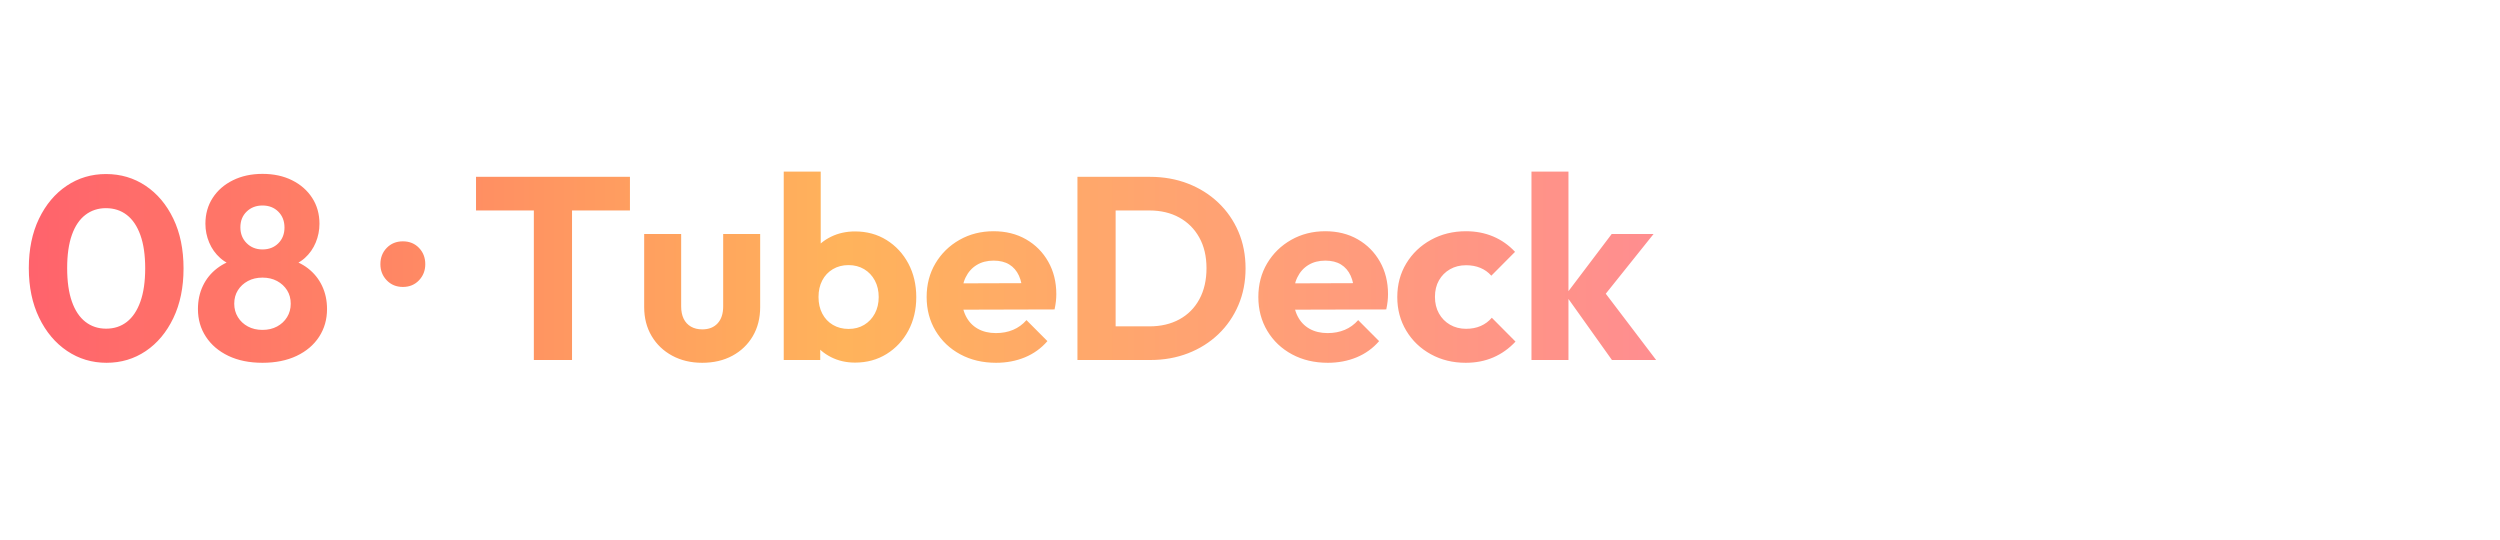
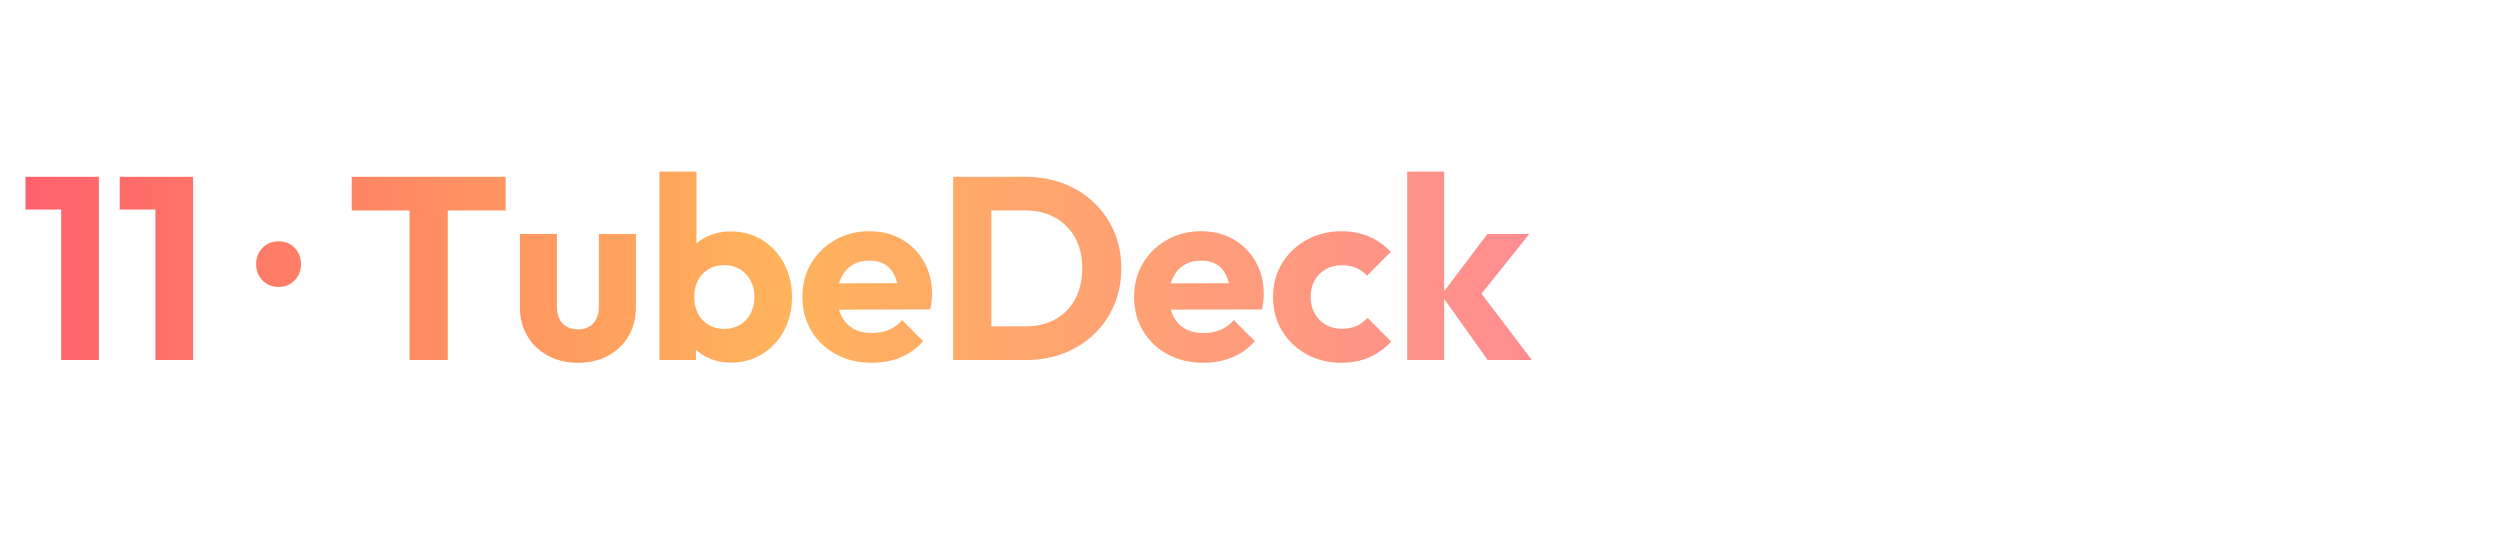
<svg xmlns="http://www.w3.org/2000/svg" width="250" height="54" viewBox="0 0 250 54" role="img">
  <defs>
    <linearGradient id="ink">
      <stop stop-color="#FF626C" />
      <stop offset=".5" stop-color="#FFB35B" />
      <stop offset="1" stop-color="#FF8D90" />
    </linearGradient>
  </defs>
  <style>@keyframes lift{0%,100%{transform:translateY(0)}50%{transform:translateY(-1.5px)}}@keyframes line{0%,100%{stroke-dashoffset:220;opacity:.4}50%{stroke-dashoffset:0;opacity:1}}.lettering{animation:lift 7s ease-in-out infinite}.line{animation:line 9s ease-in-out infinite}@media(prefers-reduced-motion:reduce){*{animation:none!important}}</style>
-   <g class="lettering" aria-label="08 · TubeDeck">
-     <path d="M10.653 36.279Q8.471 36.279 6.709 35.094Q4.947 33.908 3.914 31.774Q2.881 29.64 2.881 26.816Q2.881 23.985 3.9 21.869Q4.92 19.753 6.668 18.578Q8.416 17.404 10.597 17.404Q12.806 17.404 14.56 18.577Q16.314 19.75 17.334 21.871Q18.354 23.993 18.354 26.846Q18.354 29.682 17.334 31.809Q16.314 33.936 14.575 35.108Q12.835 36.279 10.653 36.279ZM10.611 32.867Q11.815 32.867 12.686 32.188Q13.557 31.509 14.038 30.165Q14.519 28.821 14.519 26.826Q14.519 24.846 14.038 23.507Q13.557 22.168 12.678 21.492Q11.799 20.816 10.593 20.816Q9.42 20.816 8.541 21.487Q7.661 22.158 7.189 23.489Q6.716 24.82 6.716 26.808Q6.716 28.811 7.189 30.155Q7.661 31.499 8.541 32.183Q9.42 32.867 10.611 32.867ZM26.248 36.279Q24.289 36.279 22.843 35.589Q21.396 34.898 20.595 33.679Q19.794 32.461 19.794 30.907Q19.794 29.627 20.29 28.585Q20.785 27.544 21.708 26.835Q22.631 26.127 23.866 25.854L23.788 26.695Q22.748 26.448 22.023 25.803Q21.299 25.158 20.92 24.255Q20.541 23.351 20.541 22.379Q20.541 20.913 21.27 19.789Q21.997 18.665 23.293 18.026Q24.588 17.387 26.248 17.387Q27.925 17.387 29.208 18.026Q30.49 18.665 31.218 19.789Q31.946 20.913 31.946 22.379Q31.946 23.351 31.572 24.255Q31.198 25.158 30.482 25.803Q29.765 26.448 28.709 26.695L28.621 25.854Q29.882 26.127 30.797 26.835Q31.712 27.544 32.207 28.585Q32.703 29.627 32.703 30.907Q32.703 32.461 31.91 33.679Q31.117 34.898 29.663 35.589Q28.208 36.279 26.248 36.279ZM26.248 32.99Q27.074 32.99 27.708 32.649Q28.341 32.308 28.707 31.715Q29.073 31.122 29.073 30.371Q29.073 29.604 28.707 29.024Q28.341 28.444 27.708 28.102Q27.074 27.761 26.248 27.761Q25.423 27.761 24.789 28.102Q24.155 28.444 23.79 29.024Q23.424 29.604 23.424 30.371Q23.424 31.122 23.79 31.715Q24.155 32.308 24.789 32.649Q25.423 32.99 26.248 32.99ZM26.248 24.944Q27.217 24.944 27.833 24.328Q28.449 23.712 28.449 22.753Q28.449 21.785 27.833 21.167Q27.217 20.55 26.248 20.55Q25.296 20.55 24.667 21.157Q24.038 21.765 24.038 22.733Q24.038 23.692 24.667 24.318Q25.296 24.944 26.248 24.944ZM40.289 28.694Q39.311 28.694 38.675 28.033Q38.04 27.371 38.04 26.419Q38.04 25.439 38.675 24.787Q39.311 24.134 40.289 24.134Q41.267 24.134 41.898 24.787Q42.528 25.439 42.528 26.419Q42.528 27.371 41.898 28.033Q41.267 28.694 40.289 28.694ZM53.384 36.0V18.008H57.203V36.0ZM47.602 21.047V17.683H62.994V21.047ZM70.222 36.279Q68.535 36.279 67.219 35.568Q65.903 34.856 65.16 33.599Q64.418 32.342 64.418 30.707V23.403H68.116V30.644Q68.116 31.361 68.365 31.873Q68.614 32.386 69.093 32.662Q69.572 32.938 70.228 32.938Q71.207 32.938 71.763 32.333Q72.318 31.728 72.318 30.644V23.403H76.017V30.706Q76.017 32.363 75.279 33.618Q74.541 34.872 73.236 35.576Q71.931 36.279 70.222 36.279ZM85.504 36.26Q84.181 36.26 83.102 35.712Q82.023 35.165 81.362 34.221Q80.7 33.276 80.622 32.1V27.206Q80.7 26.029 81.37 25.109Q82.039 24.19 83.118 23.666Q84.197 23.143 85.504 23.143Q87.272 23.143 88.656 24.004Q90.041 24.866 90.834 26.349Q91.627 27.833 91.627 29.718Q91.627 31.587 90.834 33.065Q90.041 34.544 88.656 35.402Q87.272 36.26 85.504 36.26ZM78.373 36.0V17.163H82.072V26.5L81.451 29.546L82.023 32.617V36.0ZM84.86 32.893Q85.744 32.893 86.42 32.485Q87.096 32.077 87.483 31.356Q87.87 30.634 87.87 29.701Q87.87 28.769 87.483 28.047Q87.096 27.326 86.416 26.918Q85.735 26.51 84.851 26.51Q83.967 26.51 83.283 26.918Q82.598 27.326 82.225 28.042Q81.851 28.759 81.851 29.701Q81.851 30.644 82.23 31.366Q82.608 32.087 83.292 32.49Q83.976 32.893 84.86 32.893ZM99.609 36.279Q97.601 36.279 96.033 35.434Q94.464 34.59 93.564 33.093Q92.664 31.596 92.664 29.701Q92.664 27.816 93.546 26.333Q94.429 24.849 95.951 23.986Q97.474 23.123 99.356 23.123Q101.195 23.123 102.607 23.934Q104.019 24.745 104.825 26.169Q105.631 27.592 105.631 29.416Q105.631 29.757 105.592 30.121Q105.553 30.485 105.456 30.943L94.724 30.972V28.34L103.818 28.311L102.264 29.412Q102.232 28.307 101.896 27.571Q101.559 26.835 100.927 26.448Q100.295 26.062 99.362 26.062Q98.387 26.062 97.669 26.5Q96.951 26.939 96.562 27.74Q96.174 28.541 96.174 29.663Q96.174 30.794 96.588 31.614Q97.003 32.435 97.773 32.872Q98.543 33.309 99.593 33.309Q100.535 33.309 101.306 32.986Q102.076 32.662 102.648 32.012L104.741 34.112Q103.811 35.188 102.492 35.733Q101.172 36.279 99.609 36.279ZM110.334 36.0V32.636H114.943Q116.659 32.636 117.944 31.933Q119.23 31.229 119.94 29.918Q120.65 28.606 120.65 26.816Q120.65 25.041 119.927 23.748Q119.204 22.454 117.923 21.75Q116.643 21.047 114.943 21.047H110.237V17.683H114.992Q117.046 17.683 118.789 18.357Q120.533 19.032 121.828 20.262Q123.123 21.492 123.84 23.163Q124.556 24.833 124.556 26.841Q124.556 28.834 123.84 30.512Q123.123 32.191 121.836 33.421Q120.549 34.651 118.81 35.326Q117.072 36.0 115.044 36.0ZM107.744 36.0V17.683H111.563V36.0ZM132.779 36.279Q130.771 36.279 129.203 35.434Q127.634 34.59 126.734 33.093Q125.834 31.596 125.834 29.701Q125.834 27.816 126.716 26.333Q127.599 24.849 129.121 23.986Q130.644 23.123 132.526 23.123Q134.365 23.123 135.777 23.934Q137.189 24.745 137.995 26.169Q138.802 27.592 138.802 29.416Q138.802 29.757 138.762 30.121Q138.724 30.485 138.626 30.943L127.894 30.972V28.34L136.988 28.311L135.434 29.412Q135.402 28.307 135.066 27.571Q134.729 26.835 134.097 26.448Q133.465 26.062 132.532 26.062Q131.557 26.062 130.839 26.5Q130.121 26.939 129.732 27.74Q129.344 28.541 129.344 29.663Q129.344 30.794 129.758 31.614Q130.173 32.435 130.943 32.872Q131.713 33.309 132.763 33.309Q133.706 33.309 134.476 32.986Q135.246 32.662 135.818 32.012L137.911 34.112Q136.981 35.188 135.662 35.733Q134.343 36.279 132.779 36.279ZM146.572 36.279Q144.639 36.279 143.08 35.421Q141.522 34.563 140.625 33.067Q139.728 31.57 139.728 29.711Q139.728 27.826 140.63 26.338Q141.532 24.849 143.095 23.986Q144.658 23.123 146.602 23.123Q148.077 23.123 149.319 23.648Q150.56 24.173 151.503 25.184L149.133 27.569Q148.665 27.046 148.03 26.785Q147.395 26.523 146.602 26.523Q145.701 26.523 144.999 26.926Q144.297 27.329 143.896 28.034Q143.495 28.739 143.495 29.692Q143.495 30.628 143.896 31.346Q144.297 32.064 145.004 32.472Q145.711 32.88 146.602 32.88Q147.424 32.88 148.069 32.599Q148.714 32.318 149.182 31.775L151.551 34.16Q150.58 35.2 149.333 35.74Q148.087 36.279 146.572 36.279ZM161.194 36.0 156.56 29.494 161.168 23.403H165.354L159.868 30.257L159.998 28.61L165.614 36.0ZM153.147 36.0V17.163H156.846V36.0Z" fill="url(#ink)" />
+   <g class="lettering" aria-label="11 · TubeDeck">
+     <path d="M6.121 36.0V17.683H9.888V36.0ZM2.549 20.956V17.683H9.628V20.956ZM15.543 36.0V17.683H19.31V36.0ZM11.971 20.956V17.683H19.05V20.956ZM27.861 28.694Q26.883 28.694 26.247 28.033Q25.612 27.371 25.612 26.419Q25.612 25.439 26.247 24.787Q26.883 24.134 27.861 24.134Q28.839 24.134 29.47 24.787Q30.1 25.439 30.1 26.419Q30.1 27.371 29.47 28.033Q28.839 28.694 27.861 28.694ZM40.956 36.0V18.008H44.775V36.0ZM35.174 21.047V17.683H50.566V21.047ZM57.794 36.279Q56.107 36.279 54.791 35.568Q53.475 34.856 52.732 33.599Q51.99 32.342 51.99 30.707V23.403H55.688V30.644Q55.688 31.361 55.937 31.873Q56.186 32.386 56.665 32.662Q57.144 32.938 57.8 32.938Q58.779 32.938 59.335 32.333Q59.89 31.728 59.89 30.644V23.403H63.589V30.706Q63.589 32.363 62.851 33.618Q62.113 34.872 60.808 35.576Q59.503 36.279 57.794 36.279ZM73.076 36.26Q71.753 36.26 70.674 35.712Q69.595 35.165 68.934 34.221Q68.272 33.276 68.194 32.1V27.206Q68.272 26.029 68.942 25.109Q69.611 24.19 70.69 23.666Q71.769 23.143 73.076 23.143Q74.844 23.143 76.228 24.004Q77.613 24.866 78.406 26.349Q79.199 27.833 79.199 29.718Q79.199 31.587 78.406 33.065Q77.613 34.544 76.228 35.402Q74.844 36.26 73.076 36.26ZM65.945 36.0V17.163H69.644V26.5L69.023 29.546L69.595 32.617V36.0ZM72.432 32.893Q73.316 32.893 73.992 32.485Q74.668 32.077 75.055 31.356Q75.442 30.634 75.442 29.701Q75.442 28.769 75.055 28.047Q74.668 27.326 73.988 26.918Q73.307 26.51 72.423 26.51Q71.539 26.51 70.855 26.918Q70.17 27.326 69.797 28.042Q69.423 28.759 69.423 29.701Q69.423 30.644 69.802 31.366Q70.18 32.087 70.864 32.49Q71.548 32.893 72.432 32.893ZM87.181 36.279Q85.173 36.279 83.605 35.434Q82.036 34.59 81.136 33.093Q80.236 31.596 80.236 29.701Q80.236 27.816 81.118 26.333Q82.001 24.849 83.523 23.986Q85.046 23.123 86.928 23.123Q88.767 23.123 90.179 23.934Q91.591 24.745 92.397 26.169Q93.203 27.592 93.203 29.416Q93.203 29.757 93.164 30.121Q93.125 30.485 93.028 30.943L82.296 30.972V28.34L91.39 28.311L89.837 29.412Q89.804 28.307 89.468 27.571Q89.131 26.835 88.499 26.448Q87.867 26.062 86.934 26.062Q85.959 26.062 85.241 26.5Q84.523 26.939 84.134 27.74Q83.746 28.541 83.746 29.663Q83.746 30.794 84.16 31.614Q84.575 32.435 85.345 32.872Q86.115 33.309 87.165 33.309Q88.107 33.309 88.878 32.986Q89.648 32.662 90.22 32.012L92.313 34.112Q91.383 35.188 90.064 35.733Q88.744 36.279 87.181 36.279ZM97.906 36.0V32.636H102.515Q104.231 32.636 105.516 31.933Q106.802 31.229 107.512 29.918Q108.222 28.606 108.222 26.816Q108.222 25.041 107.499 23.748Q106.776 22.454 105.495 21.75Q104.215 21.047 102.515 21.047H97.809V17.683H102.564Q104.618 17.683 106.361 18.357Q108.105 19.032 109.4 20.262Q110.695 21.492 111.412 23.163Q112.129 24.833 112.129 26.841Q112.129 28.834 111.412 30.512Q110.695 32.191 109.408 33.421Q108.121 34.651 106.382 35.326Q104.644 36.0 102.616 36.0ZM95.316 36.0V17.683H99.135V36.0ZM120.351 36.279Q118.343 36.279 116.775 35.434Q115.206 34.59 114.306 33.093Q113.406 31.596 113.406 29.701Q113.406 27.816 114.288 26.333Q115.171 24.849 116.693 23.986Q118.216 23.123 120.098 23.123Q121.937 23.123 123.349 23.934Q124.761 24.745 125.567 26.169Q126.373 27.592 126.373 29.416Q126.373 29.757 126.334 30.121Q126.295 30.485 126.198 30.943L115.466 30.972V28.34L124.56 28.311L123.006 29.412Q122.974 28.307 122.638 27.571Q122.301 26.835 121.669 26.448Q121.037 26.062 120.104 26.062Q119.129 26.062 118.411 26.5Q117.693 26.939 117.304 27.74Q116.916 28.541 116.916 29.663Q116.916 30.794 117.33 31.614Q117.745 32.435 118.515 32.872Q119.285 33.309 120.335 33.309Q121.278 33.309 122.048 32.986Q122.818 32.662 123.39 32.012L125.483 34.112Q124.553 35.188 123.234 35.733Q121.915 36.279 120.351 36.279ZM134.144 36.279Q132.211 36.279 130.652 35.421Q129.094 34.563 128.197 33.067Q127.3 31.57 127.3 29.711Q127.3 27.826 128.202 26.338Q129.104 24.849 130.667 23.986Q132.23 23.123 134.174 23.123Q135.649 23.123 136.891 23.648Q138.132 24.173 139.075 25.184L136.706 27.569Q136.238 27.046 135.602 26.785Q134.967 26.523 134.174 26.523Q133.274 26.523 132.572 26.926Q131.869 27.329 131.468 28.034Q131.067 28.739 131.067 29.692Q131.067 30.628 131.468 31.346Q131.869 32.064 132.576 32.472Q133.283 32.88 134.174 32.88Q134.996 32.88 135.641 32.599Q136.286 32.318 136.754 31.775L139.124 34.16Q138.152 35.2 136.905 35.74Q135.659 36.279 134.144 36.279ZM148.767 36.0 144.132 29.494 148.74 23.403H152.927L147.441 30.257L147.571 28.61L153.187 36.0ZM140.72 36.0V17.163H144.418V36.0Z" fill="url(#ink)" />
  </g>
  <path class="line" d="M3 49h140" fill="none" stroke="url(#ink)" stroke-width="1.5" stroke-dasharray="140 220" />
</svg>
